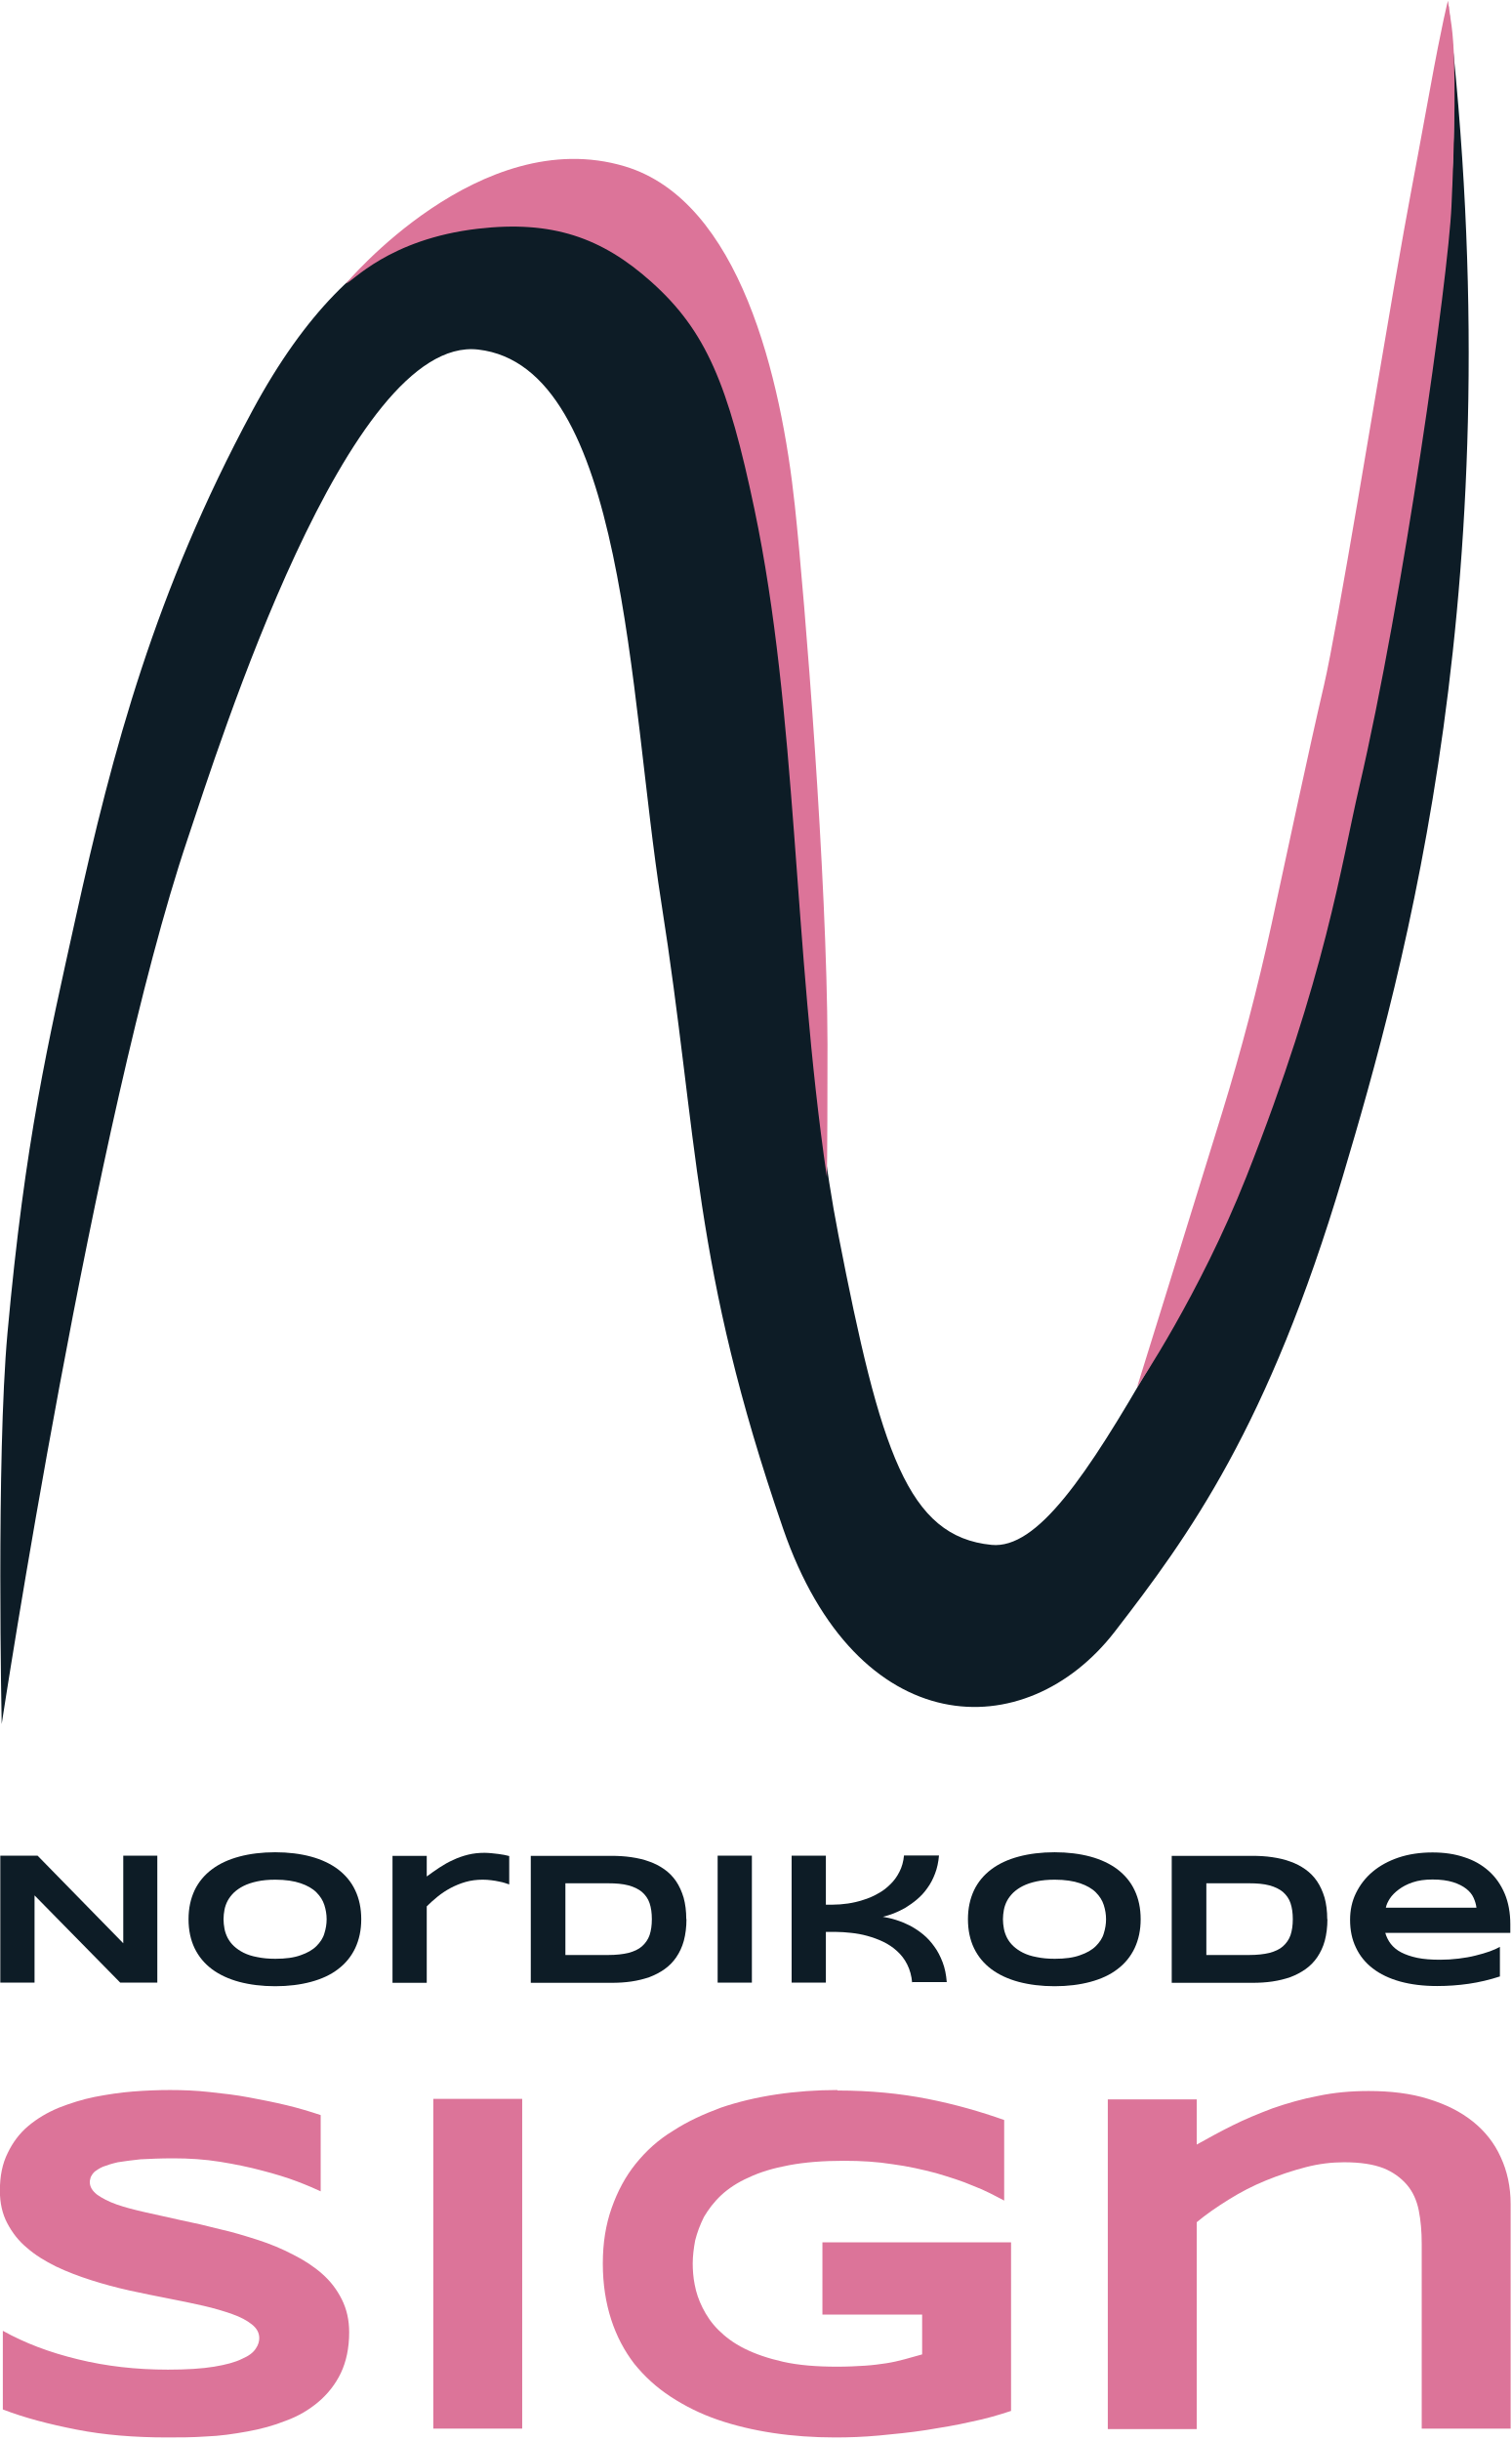
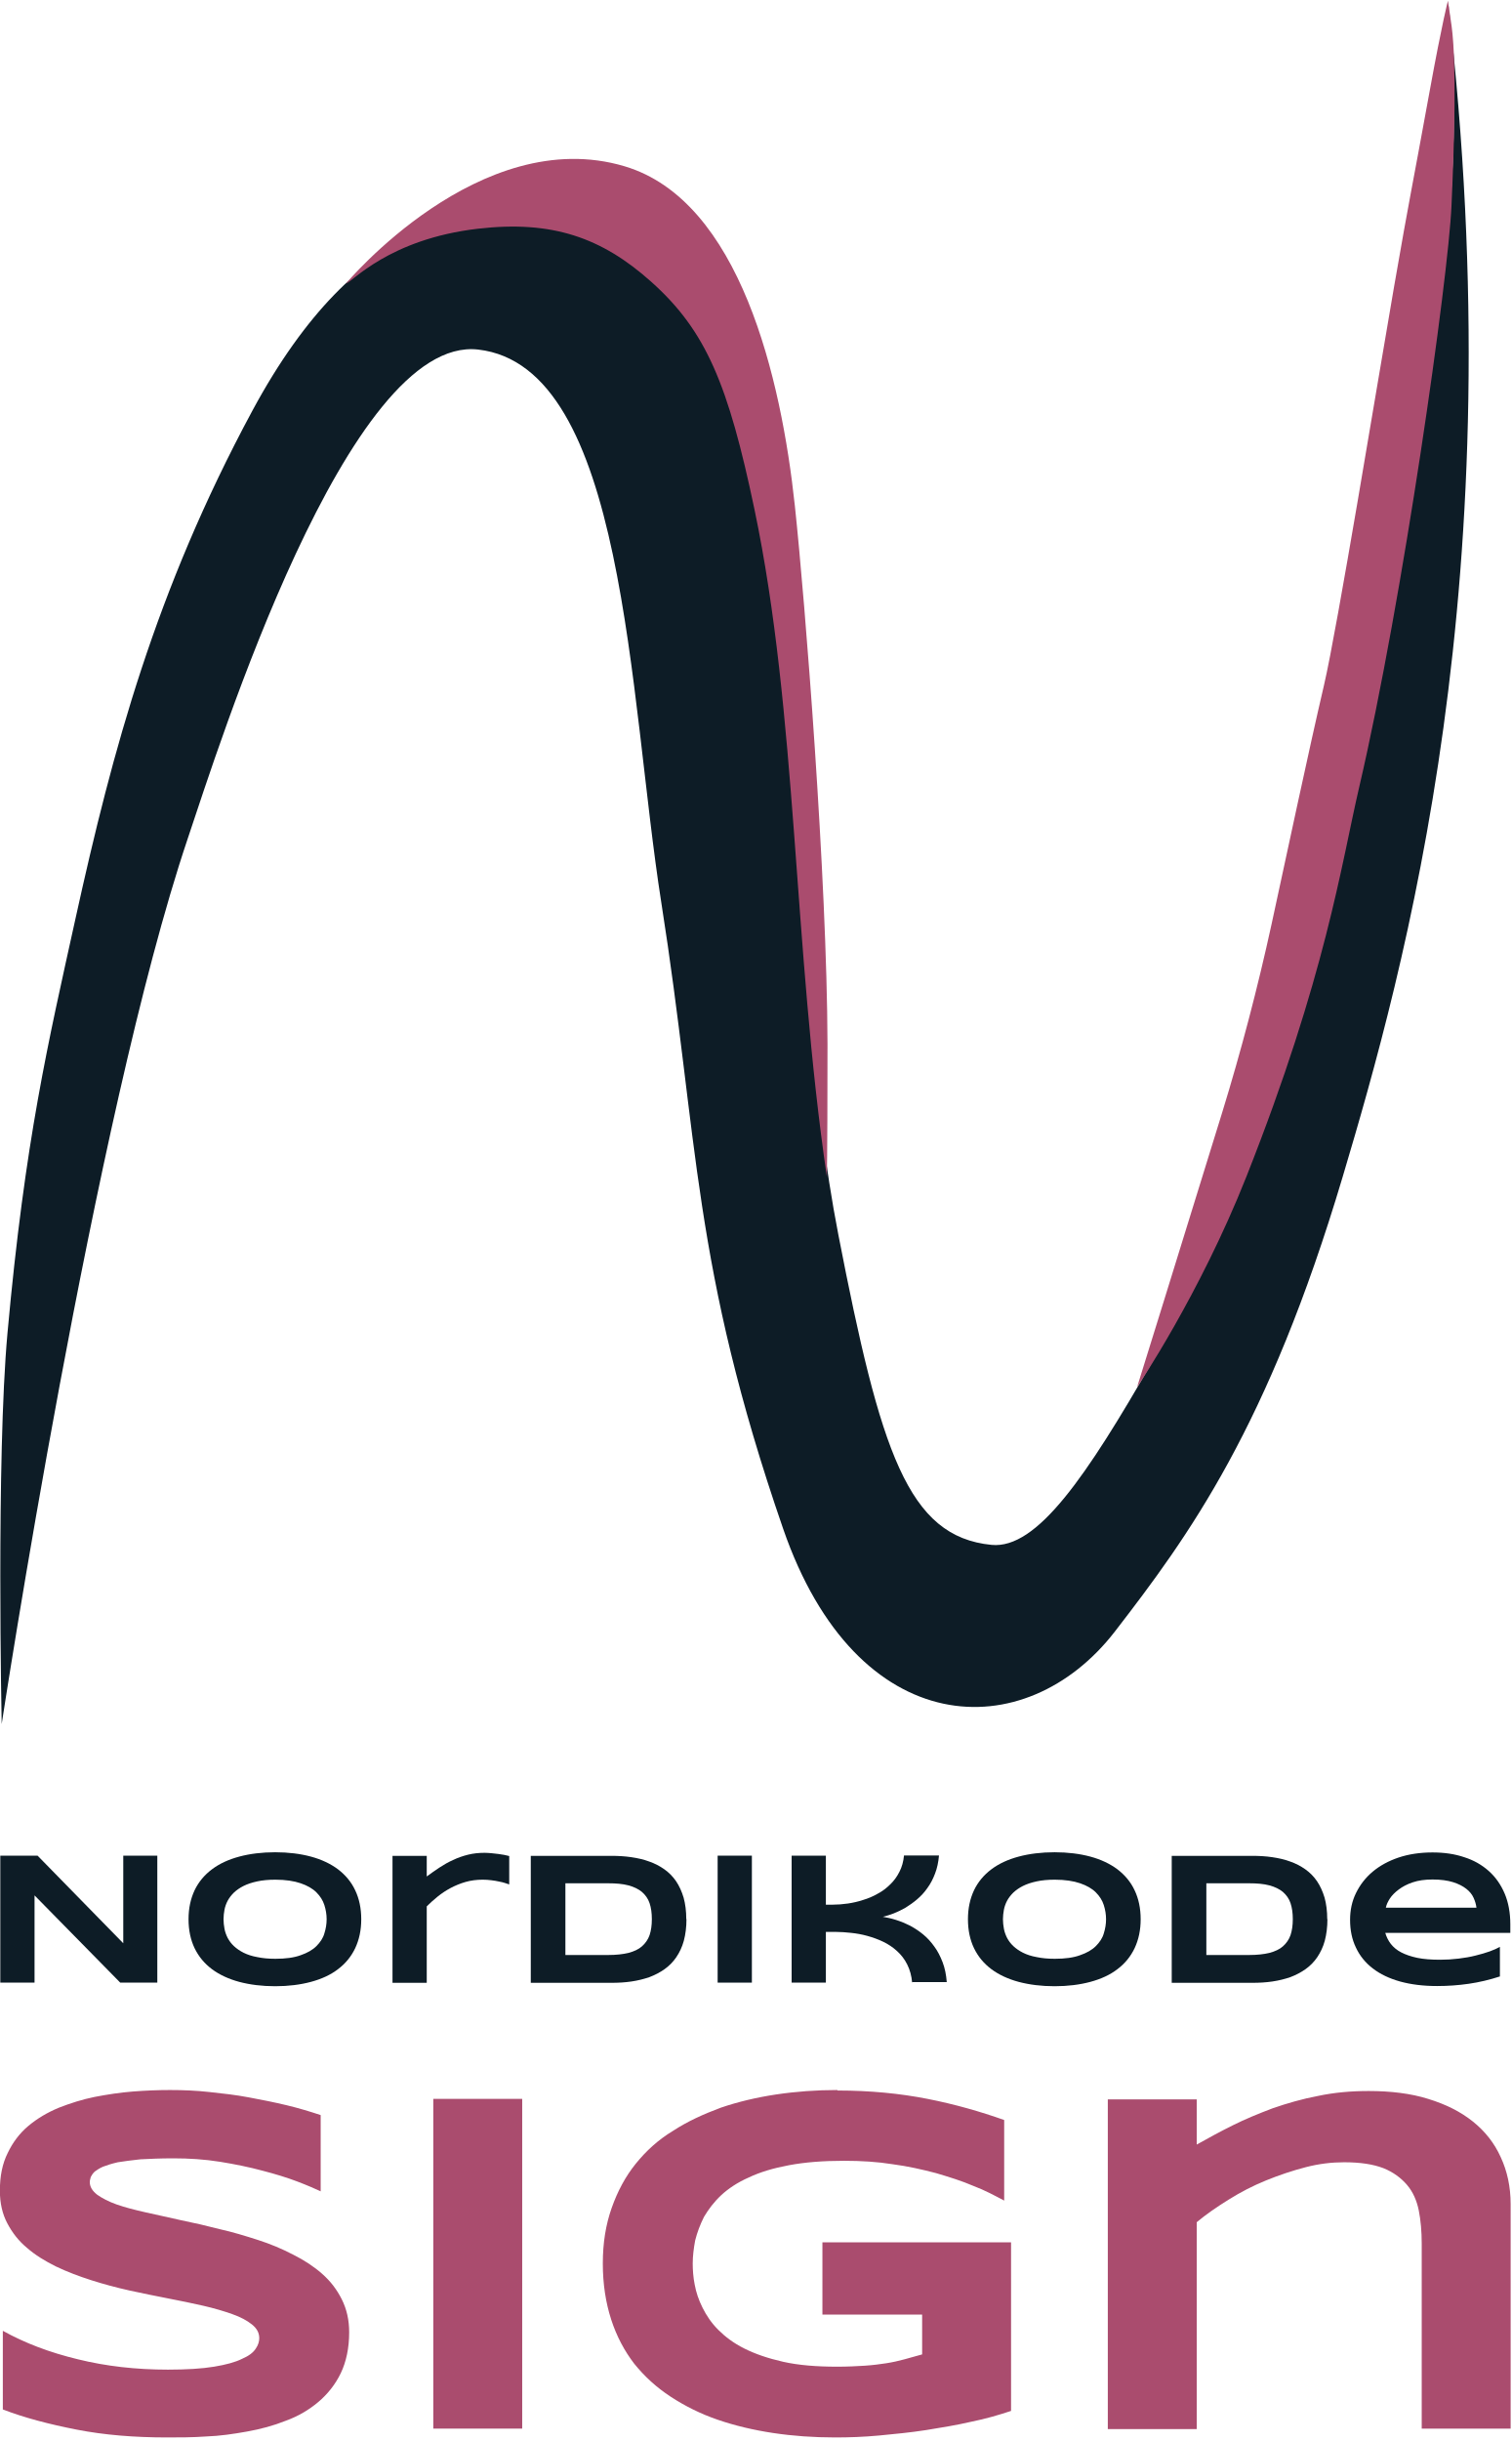
- <svg xmlns="http://www.w3.org/2000/svg" viewBox="0 0 215 347" version="1.1" style="fill-rule:evenodd;clip-rule:evenodd;stroke-linejoin:round;stroke-miterlimit:2;">
-   <g>
+ <svg xmlns="http://www.w3.org/2000/svg" width="100%" height="100%" viewBox="0 0 215 347" version="1.1" xml:space="preserve" style="fill-rule:evenodd;clip-rule:evenodd;stroke-linejoin:round;stroke-miterlimit:2;">
+   <g id="logo">
    <g transform="matrix(1.397113,0,0,1.397113,-625.5093,-2217.742)">
      <g>
        <g transform="matrix(50,0,0,50,444.3036,1834.483)">
-           <path d="M0.723,-0.482c-0.013,-0.006 -0.029,-0.013 -0.05,-0.021c-0.021,-0.008 -0.044,-0.015 -0.071,-0.022c-0.026,-0.007 -0.055,-0.013 -0.086,-0.018c-0.031,-0.005 -0.063,-0.007 -0.095,-0.007c-0.026,0 -0.048,0.001 -0.067,0.002c-0.018,0.002 -0.034,0.004 -0.046,0.006c-0.013,0.003 -0.022,0.006 -0.03,0.009c-0.007,0.003 -0.013,0.007 -0.017,0.01c-0.004,0.004 -0.006,0.007 -0.008,0.011c-0.001,0.004 -0.002,0.007 -0.002,0.01c0,0.01 0.005,0.018 0.015,0.026c0.01,0.007 0.023,0.014 0.04,0.02c0.017,0.006 0.037,0.011 0.059,0.016c0.022,0.005 0.046,0.01 0.072,0.016c0.025,0.005 0.051,0.011 0.078,0.018c0.027,0.006 0.053,0.014 0.078,0.022c0.025,0.008 0.049,0.018 0.072,0.03c0.022,0.011 0.042,0.024 0.059,0.039c0.017,0.015 0.03,0.032 0.04,0.052c0.01,0.02 0.015,0.042 0.015,0.067c0,0.032 -0.006,0.06 -0.017,0.083c-0.011,0.023 -0.027,0.043 -0.046,0.059c-0.019,0.016 -0.041,0.029 -0.066,0.038c-0.025,0.01 -0.051,0.017 -0.079,0.022c-0.028,0.005 -0.055,0.009 -0.083,0.01c-0.028,0.002 -0.055,0.002 -0.08,0.002c-0.066,0 -0.128,-0.005 -0.184,-0.016c-0.056,-0.011 -0.106,-0.024 -0.15,-0.041l0,-0.16c0.045,0.025 0.095,0.044 0.153,0.058c0.057,0.014 0.118,0.021 0.183,0.021c0.038,0 0.07,-0.002 0.094,-0.006c0.024,-0.004 0.043,-0.009 0.057,-0.016c0.014,-0.006 0.023,-0.013 0.028,-0.021c0.005,-0.007 0.007,-0.015 0.007,-0.021c0,-0.011 -0.005,-0.02 -0.015,-0.028c-0.01,-0.008 -0.023,-0.015 -0.04,-0.021c-0.017,-0.006 -0.037,-0.012 -0.059,-0.017c-0.022,-0.005 -0.046,-0.01 -0.072,-0.015c-0.025,-0.005 -0.051,-0.01 -0.078,-0.016c-0.027,-0.006 -0.053,-0.013 -0.078,-0.021c-0.025,-0.008 -0.049,-0.017 -0.072,-0.028c-0.022,-0.011 -0.042,-0.023 -0.059,-0.038c-0.017,-0.014 -0.03,-0.031 -0.04,-0.05c-0.01,-0.019 -0.015,-0.041 -0.015,-0.066c0,-0.03 0.005,-0.055 0.016,-0.077c0.01,-0.021 0.024,-0.04 0.042,-0.055c0.018,-0.015 0.038,-0.027 0.062,-0.037c0.023,-0.009 0.048,-0.017 0.073,-0.022c0.026,-0.005 0.052,-0.009 0.078,-0.011c0.026,-0.002 0.051,-0.003 0.075,-0.003c0.026,0 0.053,0.001 0.08,0.004c0.028,0.003 0.055,0.006 0.081,0.011c0.027,0.005 0.052,0.01 0.077,0.016c0.025,0.006 0.048,0.013 0.069,0.02l0,0.155Z" style="fill:#dc7499;fill-rule:nonzero;" />
+           <path d="M0.723,-0.482c-0.013,-0.006 -0.029,-0.013 -0.05,-0.021c-0.021,-0.008 -0.044,-0.015 -0.071,-0.022c-0.026,-0.007 -0.055,-0.013 -0.086,-0.018c-0.031,-0.005 -0.063,-0.007 -0.095,-0.007c-0.026,0 -0.048,0.001 -0.067,0.002c-0.018,0.002 -0.034,0.004 -0.046,0.006c-0.013,0.003 -0.022,0.006 -0.03,0.009c-0.007,0.003 -0.013,0.007 -0.017,0.01c-0.004,0.004 -0.006,0.007 -0.008,0.011c-0.001,0.004 -0.002,0.007 -0.002,0.01c0,0.01 0.005,0.018 0.015,0.026c0.01,0.007 0.023,0.014 0.04,0.02c0.017,0.006 0.037,0.011 0.059,0.016c0.022,0.005 0.046,0.01 0.072,0.016c0.025,0.005 0.051,0.011 0.078,0.018c0.027,0.006 0.053,0.014 0.078,0.022c0.025,0.008 0.049,0.018 0.072,0.03c0.022,0.011 0.042,0.024 0.059,0.039c0.017,0.015 0.03,0.032 0.04,0.052c0.01,0.02 0.015,0.042 0.015,0.067c0,0.032 -0.006,0.06 -0.017,0.083c-0.011,0.023 -0.027,0.043 -0.046,0.059c-0.019,0.016 -0.041,0.029 -0.066,0.038c-0.025,0.01 -0.051,0.017 -0.079,0.022c-0.028,0.005 -0.055,0.009 -0.083,0.01c-0.028,0.002 -0.055,0.002 -0.08,0.002c-0.066,0 -0.128,-0.005 -0.184,-0.016c-0.056,-0.011 -0.106,-0.024 -0.15,-0.041l0,-0.16c0.045,0.025 0.095,0.044 0.153,0.058c0.057,0.014 0.118,0.021 0.183,0.021c0.038,0 0.07,-0.002 0.094,-0.006c0.024,-0.004 0.043,-0.009 0.057,-0.016c0.014,-0.006 0.023,-0.013 0.028,-0.021c0.005,-0.007 0.007,-0.015 0.007,-0.021c0,-0.011 -0.005,-0.02 -0.015,-0.028c-0.01,-0.008 -0.023,-0.015 -0.04,-0.021c-0.017,-0.006 -0.037,-0.012 -0.059,-0.017c-0.022,-0.005 -0.046,-0.01 -0.072,-0.015c-0.025,-0.005 -0.051,-0.01 -0.078,-0.016c-0.027,-0.006 -0.053,-0.013 -0.078,-0.021c-0.025,-0.008 -0.049,-0.017 -0.072,-0.028c-0.022,-0.011 -0.042,-0.023 -0.059,-0.038c-0.017,-0.014 -0.03,-0.031 -0.04,-0.05c-0.01,-0.019 -0.015,-0.041 -0.015,-0.066c0,-0.03 0.005,-0.055 0.016,-0.077c0.01,-0.021 0.024,-0.04 0.042,-0.055c0.018,-0.015 0.038,-0.027 0.062,-0.037c0.023,-0.009 0.048,-0.017 0.073,-0.022c0.026,-0.005 0.052,-0.009 0.078,-0.011c0.026,-0.002 0.051,-0.003 0.075,-0.003c0.026,0 0.053,0.001 0.08,0.004c0.028,0.003 0.055,0.006 0.081,0.011c0.027,0.005 0.052,0.01 0.077,0.016c0.025,0.006 0.048,0.013 0.069,0.02l0,0.155Z" style="fill:#aa4c6e;fill-rule:nonzero;" />
        </g>
        <g transform="matrix(50,0,0,50,486.5644,1834.483)">
-           <rect x="0.105" y="-0.671" width="0.181" height="0.671" style="fill:#dc7499;fill-rule:nonzero;" />
+           <rect x="0.105" y="-0.671" width="0.181" height="0.671" style="fill:#aa4c6e;fill-rule:nonzero;" />
        </g>
        <g transform="matrix(50,0,0,50,506.12,1834.483)">
-           <path d="M0.537,-0.688c0.066,0 0.127,0.006 0.183,0.017c0.056,0.011 0.108,0.026 0.156,0.043l0,0.164c-0.019,-0.01 -0.039,-0.021 -0.063,-0.03c-0.023,-0.01 -0.049,-0.018 -0.076,-0.026c-0.027,-0.007 -0.057,-0.014 -0.088,-0.018c-0.031,-0.005 -0.064,-0.007 -0.099,-0.007c-0.043,0 -0.08,0.003 -0.112,0.009c-0.032,0.006 -0.059,0.014 -0.082,0.025c-0.023,0.01 -0.042,0.023 -0.056,0.036c-0.015,0.014 -0.026,0.029 -0.035,0.044c-0.008,0.016 -0.014,0.032 -0.018,0.048c-0.003,0.016 -0.005,0.032 -0.005,0.047c0,0.013 0.001,0.028 0.004,0.043c0.003,0.016 0.008,0.031 0.016,0.047c0.008,0.016 0.018,0.031 0.032,0.045c0.014,0.014 0.031,0.027 0.053,0.038c0.022,0.011 0.048,0.02 0.079,0.027c0.031,0.007 0.068,0.01 0.11,0.01c0.021,0 0.04,-0.001 0.056,-0.002c0.016,-0.001 0.031,-0.003 0.044,-0.005c0.013,-0.002 0.026,-0.005 0.037,-0.008c0.012,-0.003 0.024,-0.007 0.036,-0.01l0,-0.081l-0.203,0l0,-0.147l0.384,0l0,0.343c-0.024,0.008 -0.051,0.016 -0.081,0.022c-0.03,0.007 -0.061,0.012 -0.092,0.017c-0.032,0.005 -0.064,0.008 -0.095,0.011c-0.032,0.003 -0.062,0.004 -0.09,0.004c-0.044,0 -0.086,-0.003 -0.126,-0.009c-0.04,-0.006 -0.078,-0.015 -0.113,-0.027c-0.035,-0.012 -0.067,-0.028 -0.096,-0.047c-0.029,-0.019 -0.053,-0.041 -0.074,-0.067c-0.02,-0.026 -0.036,-0.056 -0.047,-0.09c-0.011,-0.034 -0.017,-0.072 -0.017,-0.114c0,-0.042 0.006,-0.079 0.018,-0.113c0.012,-0.034 0.028,-0.064 0.049,-0.09c0.021,-0.026 0.046,-0.049 0.076,-0.067c0.029,-0.019 0.062,-0.034 0.097,-0.047c0.035,-0.012 0.073,-0.021 0.113,-0.027c0.04,-0.006 0.082,-0.009 0.124,-0.009Z" style="fill:#dc7499;fill-rule:nonzero;" />
+           <path d="M0.537,-0.688c0.066,0 0.127,0.006 0.183,0.017c0.056,0.011 0.108,0.026 0.156,0.043l0,0.164c-0.019,-0.01 -0.039,-0.021 -0.063,-0.03c-0.023,-0.01 -0.049,-0.018 -0.076,-0.026c-0.027,-0.007 -0.057,-0.014 -0.088,-0.018c-0.031,-0.005 -0.064,-0.007 -0.099,-0.007c-0.043,0 -0.08,0.003 -0.112,0.009c-0.032,0.006 -0.059,0.014 -0.082,0.025c-0.023,0.01 -0.042,0.023 -0.056,0.036c-0.015,0.014 -0.026,0.029 -0.035,0.044c-0.008,0.016 -0.014,0.032 -0.018,0.048c-0.003,0.016 -0.005,0.032 -0.005,0.047c0,0.013 0.001,0.028 0.004,0.043c0.003,0.016 0.008,0.031 0.016,0.047c0.008,0.016 0.018,0.031 0.032,0.045c0.014,0.014 0.031,0.027 0.053,0.038c0.022,0.011 0.048,0.02 0.079,0.027c0.031,0.007 0.068,0.01 0.11,0.01c0.021,0 0.04,-0.001 0.056,-0.002c0.016,-0.001 0.031,-0.003 0.044,-0.005c0.013,-0.002 0.026,-0.005 0.037,-0.008c0.012,-0.003 0.024,-0.007 0.036,-0.01l0,-0.081l-0.203,0l0,-0.147l0.384,0l0,0.343c-0.024,0.008 -0.051,0.016 -0.081,0.022c-0.03,0.007 -0.061,0.012 -0.092,0.017c-0.032,0.005 -0.064,0.008 -0.095,0.011c-0.032,0.003 -0.062,0.004 -0.09,0.004c-0.044,0 -0.086,-0.003 -0.126,-0.009c-0.04,-0.006 -0.078,-0.015 -0.113,-0.027c-0.035,-0.012 -0.067,-0.028 -0.096,-0.047c-0.029,-0.019 -0.053,-0.041 -0.074,-0.067c-0.02,-0.026 -0.036,-0.056 -0.047,-0.09c-0.011,-0.034 -0.017,-0.072 -0.017,-0.114c0,-0.042 0.006,-0.079 0.018,-0.113c0.012,-0.034 0.028,-0.064 0.049,-0.09c0.021,-0.026 0.046,-0.049 0.076,-0.067c0.029,-0.019 0.062,-0.034 0.097,-0.047c0.035,-0.012 0.073,-0.021 0.113,-0.027c0.04,-0.006 0.082,-0.009 0.124,-0.009Z" style="fill:#aa4c6e;fill-rule:nonzero;" />
        </g>
        <g transform="matrix(50,0,0,50,555.2167,1834.483)">
-           <path d="M0.744,-0l0,-0.376c0,-0.025 -0.002,-0.048 -0.006,-0.068c-0.004,-0.02 -0.012,-0.038 -0.024,-0.052c-0.012,-0.014 -0.028,-0.026 -0.048,-0.034c-0.021,-0.008 -0.047,-0.012 -0.08,-0.012c-0.025,0 -0.051,0.003 -0.078,0.01c-0.027,0.007 -0.054,0.016 -0.081,0.027c-0.027,0.011 -0.052,0.024 -0.076,0.039c-0.024,0.015 -0.046,0.03 -0.065,0.046l0,0.421l-0.181,-0l0,-0.671l0.181,0l0,0.092c0.023,-0.013 0.047,-0.026 0.073,-0.039c0.026,-0.013 0.053,-0.024 0.082,-0.035c0.029,-0.01 0.06,-0.019 0.092,-0.025c0.033,-0.007 0.067,-0.01 0.103,-0.01c0.045,0 0.086,0.005 0.121,0.016c0.036,0.011 0.066,0.026 0.091,0.046c0.025,0.02 0.044,0.044 0.057,0.073c0.013,0.028 0.02,0.06 0.02,0.095l0,0.457l-0.181,-0Z" style="fill:#dc7499;fill-rule:nonzero;" />
+           <path d="M0.744,-0l0,-0.376c0,-0.025 -0.002,-0.048 -0.006,-0.068c-0.004,-0.02 -0.012,-0.038 -0.024,-0.052c-0.012,-0.014 -0.028,-0.026 -0.048,-0.034c-0.021,-0.008 -0.047,-0.012 -0.08,-0.012c-0.025,0 -0.051,0.003 -0.078,0.01c-0.027,0.007 -0.054,0.016 -0.081,0.027c-0.027,0.011 -0.052,0.024 -0.076,0.039c-0.024,0.015 -0.046,0.03 -0.065,0.046l0,0.421l-0.181,-0l0,-0.671l0.181,0l0,0.092c0.023,-0.013 0.047,-0.026 0.073,-0.039c0.026,-0.013 0.053,-0.024 0.082,-0.035c0.029,-0.01 0.06,-0.019 0.092,-0.025c0.033,-0.007 0.067,-0.01 0.103,-0.01c0.045,0 0.086,0.005 0.121,0.016c0.036,0.011 0.066,0.026 0.091,0.046c0.025,0.02 0.044,0.044 0.057,0.073c0.013,0.028 0.02,0.06 0.02,0.095l0,0.457l-0.181,-0Z" style="fill:#aa4c6e;fill-rule:nonzero;" />
        </g>
      </g>
    </g>
    <g transform="matrix(0.537995,0,0,0.537995,-241.8147,-705.1022)">
      <g>
        <g transform="matrix(50,0,0,50,444.3036,1834.483)">
          <path d="M0.739,-0l-0.453,-0.461l0,0.461l-0.181,-0l0,-0.671l0.197,0l0.453,0.463l0,-0.463l0.18,0l0,0.671l-0.196,-0Z" style="fill:#0d1c26;fill-rule:nonzero;" />
        </g>
        <g transform="matrix(50,0,0,50,496.3056,1834.483)">
          <path d="M0.973,-0.335c0,0.058 -0.011,0.108 -0.032,0.153c-0.021,0.044 -0.051,0.081 -0.091,0.111c-0.039,0.03 -0.087,0.052 -0.143,0.067c-0.056,0.015 -0.119,0.023 -0.189,0.023c-0.07,0 -0.133,-0.008 -0.19,-0.023c-0.056,-0.015 -0.105,-0.038 -0.144,-0.067c-0.04,-0.03 -0.07,-0.066 -0.092,-0.111c-0.021,-0.044 -0.032,-0.095 -0.032,-0.153c0,-0.058 0.011,-0.108 0.032,-0.153c0.021,-0.044 0.052,-0.081 0.092,-0.111c0.04,-0.03 0.088,-0.052 0.144,-0.067c0.056,-0.015 0.12,-0.023 0.19,-0.023c0.07,0 0.133,0.008 0.189,0.023c0.056,0.015 0.104,0.038 0.143,0.067c0.039,0.03 0.07,0.066 0.091,0.111c0.021,0.044 0.032,0.095 0.032,0.153Zm-0.183,0c0,-0.025 -0.004,-0.05 -0.012,-0.075c-0.008,-0.025 -0.022,-0.047 -0.042,-0.067c-0.02,-0.02 -0.048,-0.036 -0.083,-0.048c-0.035,-0.012 -0.08,-0.019 -0.134,-0.019c-0.036,0 -0.069,0.003 -0.096,0.009c-0.028,0.006 -0.052,0.014 -0.072,0.024c-0.02,0.01 -0.037,0.022 -0.051,0.035c-0.014,0.014 -0.025,0.028 -0.033,0.043c-0.008,0.015 -0.014,0.032 -0.017,0.048c-0.003,0.017 -0.005,0.033 -0.005,0.05c0,0.017 0.002,0.033 0.005,0.05c0.003,0.017 0.009,0.033 0.017,0.049c0.008,0.015 0.019,0.03 0.033,0.043c0.014,0.013 0.031,0.025 0.051,0.035c0.02,0.01 0.044,0.018 0.072,0.023c0.028,0.006 0.06,0.009 0.096,0.009c0.054,0 0.099,-0.006 0.134,-0.019c0.035,-0.012 0.063,-0.028 0.083,-0.048c0.02,-0.02 0.035,-0.042 0.042,-0.067c0.008,-0.025 0.012,-0.05 0.012,-0.075Z" style="fill:#0d1c26;fill-rule:nonzero;" />
        </g>
        <g transform="matrix(50,0,0,50,547.9657,1834.483)">
          <path d="M0.722,-0.519c-0.005,-0.002 -0.012,-0.004 -0.021,-0.007c-0.009,-0.003 -0.02,-0.006 -0.032,-0.008c-0.012,-0.003 -0.026,-0.005 -0.041,-0.007c-0.015,-0.002 -0.03,-0.003 -0.046,-0.003c-0.033,0 -0.063,0.004 -0.091,0.012c-0.028,0.008 -0.054,0.019 -0.079,0.032c-0.024,0.013 -0.047,0.028 -0.068,0.045c-0.021,0.017 -0.04,0.034 -0.058,0.052l0,0.404l-0.181,-0l0,-0.671l0.181,0l0,0.109c0.022,-0.016 0.044,-0.032 0.067,-0.047c0.023,-0.015 0.047,-0.029 0.072,-0.04c0.025,-0.012 0.051,-0.021 0.079,-0.028c0.028,-0.007 0.057,-0.01 0.088,-0.01c0.012,0 0.024,0.001 0.036,0.002c0.012,0.001 0.024,0.003 0.036,0.004c0.012,0.002 0.022,0.003 0.032,0.005c0.01,0.002 0.019,0.004 0.026,0.006l0,0.152Z" style="fill:#0d1c26;fill-rule:nonzero;" />
        </g>
        <g transform="matrix(50,0,0,50,584.5624,1834.483)">
          <path d="M0.927,-0.336c0,0.043 -0.005,0.081 -0.014,0.115c-0.009,0.033 -0.023,0.062 -0.04,0.087c-0.017,0.025 -0.038,0.046 -0.062,0.063c-0.024,0.017 -0.051,0.031 -0.08,0.042c-0.029,0.01 -0.061,0.018 -0.095,0.023c-0.034,0.005 -0.069,0.007 -0.106,0.007l-0.426,-0l0,-0.671l0.425,0c0.037,0 0.072,0.002 0.106,0.007c0.034,0.005 0.066,0.012 0.095,0.023c0.029,0.01 0.056,0.024 0.08,0.041c0.024,0.017 0.045,0.038 0.062,0.063c0.017,0.025 0.03,0.054 0.04,0.087c0.009,0.033 0.014,0.071 0.014,0.114Zm-0.183,0c0,-0.032 -0.004,-0.06 -0.012,-0.084c-0.008,-0.024 -0.022,-0.043 -0.04,-0.059c-0.018,-0.015 -0.042,-0.027 -0.072,-0.035c-0.03,-0.008 -0.066,-0.011 -0.108,-0.011l-0.225,0l0,0.379l0.225,0c0.043,0 0.079,-0.004 0.108,-0.011c0.03,-0.008 0.054,-0.019 0.072,-0.035c0.018,-0.016 0.032,-0.036 0.04,-0.059c0.008,-0.024 0.012,-0.052 0.012,-0.084Z" style="fill:#0d1c26;fill-rule:nonzero;" />
        </g>
        <g transform="matrix(50,0,0,50,633.9032,1834.483)">
          <rect x="0.105" y="-0.671" width="0.181" height="0.671" style="fill:#0d1c26;fill-rule:nonzero;" />
        </g>
        <g transform="matrix(50,0,0,50,653.4589,1834.483)">
          <path d="M0.742,-0c-0.003,-0.036 -0.012,-0.068 -0.026,-0.096c-0.014,-0.028 -0.032,-0.051 -0.054,-0.071c-0.022,-0.02 -0.046,-0.036 -0.073,-0.049c-0.027,-0.013 -0.055,-0.023 -0.084,-0.031c-0.029,-0.008 -0.057,-0.013 -0.086,-0.016c-0.028,-0.003 -0.055,-0.005 -0.079,-0.005l-0.054,0l0,0.268l-0.181,-0l0,-0.671l0.181,0l0,0.259l0.037,0c0.025,0 0.051,-0.002 0.079,-0.006c0.027,-0.004 0.054,-0.01 0.081,-0.019c0.027,-0.008 0.053,-0.019 0.077,-0.033c0.025,-0.013 0.047,-0.03 0.066,-0.049c0.02,-0.019 0.036,-0.041 0.049,-0.067c0.013,-0.025 0.021,-0.054 0.024,-0.086l0.185,0c-0.003,0.035 -0.01,0.068 -0.021,0.096c-0.011,0.029 -0.024,0.054 -0.041,0.077c-0.016,0.023 -0.034,0.042 -0.054,0.059c-0.02,0.017 -0.04,0.031 -0.061,0.044c-0.021,0.012 -0.042,0.022 -0.062,0.03c-0.021,0.008 -0.04,0.014 -0.058,0.018c0.023,0.004 0.046,0.009 0.071,0.017c0.025,0.008 0.049,0.018 0.073,0.03c0.024,0.013 0.047,0.028 0.069,0.046c0.022,0.018 0.042,0.04 0.059,0.064c0.018,0.024 0.032,0.052 0.044,0.083c0.012,0.031 0.019,0.066 0.022,0.105l-0.185,-0Z" style="fill:#0d1c26;fill-rule:nonzero;" />
        </g>
        <g transform="matrix(50,0,0,50,702.3114,1834.483)">
          <path d="M0.973,-0.335c0,0.058 -0.011,0.108 -0.032,0.153c-0.021,0.044 -0.051,0.081 -0.091,0.111c-0.039,0.03 -0.087,0.052 -0.143,0.067c-0.056,0.015 -0.119,0.023 -0.189,0.023c-0.07,0 -0.133,-0.008 -0.19,-0.023c-0.056,-0.015 -0.105,-0.038 -0.144,-0.067c-0.04,-0.03 -0.07,-0.066 -0.092,-0.111c-0.021,-0.044 -0.032,-0.095 -0.032,-0.153c0,-0.058 0.011,-0.108 0.032,-0.153c0.021,-0.044 0.052,-0.081 0.092,-0.111c0.04,-0.03 0.088,-0.052 0.144,-0.067c0.056,-0.015 0.12,-0.023 0.19,-0.023c0.07,0 0.133,0.008 0.189,0.023c0.056,0.015 0.104,0.038 0.143,0.067c0.039,0.03 0.07,0.066 0.091,0.111c0.021,0.044 0.032,0.095 0.032,0.153Zm-0.183,0c0,-0.025 -0.004,-0.05 -0.012,-0.075c-0.008,-0.025 -0.022,-0.047 -0.042,-0.067c-0.02,-0.02 -0.048,-0.036 -0.083,-0.048c-0.035,-0.012 -0.08,-0.019 -0.134,-0.019c-0.036,0 -0.069,0.003 -0.096,0.009c-0.028,0.006 -0.052,0.014 -0.072,0.024c-0.02,0.01 -0.037,0.022 -0.051,0.035c-0.014,0.014 -0.025,0.028 -0.033,0.043c-0.008,0.015 -0.014,0.032 -0.017,0.048c-0.003,0.017 -0.005,0.033 -0.005,0.05c0,0.017 0.002,0.033 0.005,0.05c0.003,0.017 0.009,0.033 0.017,0.049c0.008,0.015 0.019,0.03 0.033,0.043c0.014,0.013 0.031,0.025 0.051,0.035c0.02,0.01 0.044,0.018 0.072,0.023c0.028,0.006 0.06,0.009 0.096,0.009c0.054,0 0.099,-0.006 0.134,-0.019c0.035,-0.012 0.063,-0.028 0.083,-0.048c0.02,-0.02 0.035,-0.042 0.042,-0.067c0.008,-0.025 0.012,-0.05 0.012,-0.075Z" style="fill:#0d1c26;fill-rule:nonzero;" />
        </g>
        <g transform="matrix(50,0,0,50,753.9716,1834.483)">
          <path d="M0.927,-0.336c0,0.043 -0.005,0.081 -0.014,0.115c-0.009,0.033 -0.023,0.062 -0.04,0.087c-0.017,0.025 -0.038,0.046 -0.062,0.063c-0.024,0.017 -0.051,0.031 -0.08,0.042c-0.029,0.01 -0.061,0.018 -0.095,0.023c-0.034,0.005 -0.069,0.007 -0.106,0.007l-0.426,-0l0,-0.671l0.425,0c0.037,0 0.072,0.002 0.106,0.007c0.034,0.005 0.066,0.012 0.095,0.023c0.029,0.01 0.056,0.024 0.08,0.041c0.024,0.017 0.045,0.038 0.062,0.063c0.017,0.025 0.03,0.054 0.04,0.087c0.009,0.033 0.014,0.071 0.014,0.114Zm-0.183,0c0,-0.032 -0.004,-0.06 -0.012,-0.084c-0.008,-0.024 -0.022,-0.043 -0.04,-0.059c-0.018,-0.015 -0.042,-0.027 -0.072,-0.035c-0.03,-0.008 -0.066,-0.011 -0.108,-0.011l-0.225,0l0,0.379l0.225,0c0.043,0 0.079,-0.004 0.108,-0.011c0.03,-0.008 0.054,-0.019 0.072,-0.035c0.018,-0.016 0.032,-0.036 0.04,-0.059c0.008,-0.024 0.012,-0.052 0.012,-0.084Z" style="fill:#0d1c26;fill-rule:nonzero;" />
        </g>
        <g transform="matrix(50,0,0,50,803.3124,1834.483)">
          <path d="M0.853,-0.033c-0.055,0.018 -0.11,0.031 -0.165,0.039c-0.055,0.008 -0.111,0.012 -0.168,0.012c-0.073,0 -0.138,-0.008 -0.196,-0.024c-0.057,-0.016 -0.105,-0.039 -0.144,-0.069c-0.039,-0.03 -0.069,-0.067 -0.089,-0.11c-0.021,-0.043 -0.031,-0.092 -0.031,-0.147c0,-0.051 0.01,-0.098 0.031,-0.141c0.021,-0.043 0.05,-0.081 0.088,-0.113c0.038,-0.032 0.084,-0.057 0.137,-0.075c0.054,-0.018 0.114,-0.027 0.18,-0.027c0.061,0 0.117,0.008 0.167,0.025c0.051,0.016 0.094,0.041 0.13,0.073c0.036,0.032 0.064,0.072 0.084,0.119c0.02,0.047 0.03,0.102 0.03,0.163l0,0.045l-0.661,0c0.006,0.021 0.016,0.041 0.029,0.058c0.014,0.018 0.032,0.033 0.055,0.045c0.023,0.012 0.052,0.022 0.085,0.029c0.034,0.007 0.074,0.01 0.121,0.01c0.033,0 0.066,-0.002 0.098,-0.006c0.032,-0.004 0.062,-0.009 0.089,-0.016c0.028,-0.007 0.053,-0.014 0.075,-0.022c0.022,-0.008 0.04,-0.016 0.054,-0.024l0,0.157Zm-0.125,-0.363c-0.002,-0.017 -0.007,-0.034 -0.015,-0.052c-0.008,-0.018 -0.021,-0.034 -0.039,-0.048c-0.018,-0.014 -0.041,-0.026 -0.07,-0.035c-0.029,-0.009 -0.065,-0.014 -0.108,-0.014c-0.041,0 -0.076,0.005 -0.105,0.015c-0.03,0.01 -0.054,0.023 -0.074,0.038c-0.02,0.015 -0.036,0.031 -0.047,0.048c-0.011,0.017 -0.018,0.033 -0.021,0.048l0.481,0Z" style="fill:#0d1c26;fill-rule:nonzero;" />
        </g>
      </g>
    </g>
    <g>
      <path d="M0.238,245.094c0,0 13.144,-86.363 26.44,-125.834c4.464,-13.251 22.796,-71.69 41.317,-69.568c21,2.407 21.418,49.26 26.034,78.571c5.361,34.043 4.346,51.447 17.33,89.053c10.493,30.391 34.477,31.048 47.177,14.607c10.55,-13.658 21.779,-29.034 32.387,-64.632c8.739,-29.327 24.49,-85.226 14.957,-167.184c0,0 2.358,14.689 -0.695,39.96c-3.053,25.271 -14.812,89.055 -25.368,115.021c-10.556,25.966 -6.482,21.968 -15.881,38.331c-9.399,16.363 -16.443,26.831 -22.941,26.193c-11.923,-1.17 -15.785,-13.232 -21.782,-44.079c-7.566,-38.912 -4.682,-92.071 -11.969,-112.533c-5.761,-16.177 -11.127,-29.568 -29.38,-31.985c-9.973,-1.32 -26.657,-1.104 -42.014,27.435c-13.772,25.592 -19.814,48.064 -25.106,72.088c-3.904,17.722 -7.177,31.402 -9.681,58.967c-1.617,17.804 -0.823,55.588 -0.823,55.588Z" style="fill:#0d1c26;" />
-       <path d="M49.206,40.295c0,0 19.036,-22.791 39.613,-16.656c16.413,4.893 22.275,30.16 24.206,48.248c1.454,13.616 4.574,52.898 4.642,76.499c0.016,5.458 -0.034,17.081 -0.092,18.907c-4.81,-32.773 -4.184,-65.784 -10.301,-94.921c-3.71,-17.671 -6.845,-25.312 -14.643,-32.292c-7.059,-6.318 -14.122,-8.788 -24.673,-7.566c-12.706,1.471 -17.953,7.665 -18.751,7.782Z" style="fill:#dc7499;" />
-       <path d="M161.689,197.19c0,0 8.9,-13.143 15.533,-29.897c11.343,-28.649 13.5,-44.467 16.05,-55.391c6.266,-26.845 12.671,-72.474 13.122,-82.57c0.414,-9.287 0.737,-20.211 0.02,-25.622c-0.141,-1.065 -0.526,-3.6 -0.526,-3.6c0,0 -0.821,3.098 -2.571,12.712c-2.725,14.969 -2.728,14.364 -5.11,28.075c-2.357,13.566 -8.066,48.499 -9.938,56.497c-2.2,9.402 -5.332,24.232 -7.462,34.004c-1.94,8.9 -4.324,18.015 -7.036,26.812c-5.953,19.307 -12.083,38.98 -12.083,38.98Z" style="fill:#dc7499;" />
+       <path d="M49.206,40.295c0,0 19.036,-22.791 39.613,-16.656c16.413,4.893 22.275,30.16 24.206,48.248c1.454,13.616 4.574,52.898 4.642,76.499c0.016,5.458 -0.034,17.081 -0.092,18.907c-4.81,-32.773 -4.184,-65.784 -10.301,-94.921c-3.71,-17.671 -6.845,-25.312 -14.643,-32.292c-7.059,-6.318 -14.122,-8.788 -24.673,-7.566c-12.706,1.471 -17.953,7.665 -18.751,7.782Z" style="fill:#aa4c6e;" />
+       <path d="M161.689,197.19c0,0 8.9,-13.143 15.533,-29.897c11.343,-28.649 13.5,-44.467 16.05,-55.391c6.266,-26.845 12.671,-72.474 13.122,-82.57c0.414,-9.287 0.737,-20.211 0.02,-25.622c-0.141,-1.065 -0.526,-3.6 -0.526,-3.6c0,0 -0.821,3.098 -2.571,12.712c-2.725,14.969 -2.728,14.364 -5.11,28.075c-2.357,13.566 -8.066,48.499 -9.938,56.497c-2.2,9.402 -5.332,24.232 -7.462,34.004c-1.94,8.9 -4.324,18.015 -7.036,26.812c-5.953,19.307 -12.083,38.98 -12.083,38.98Z" style="fill:#aa4c6e;" />
    </g>
  </g>
</svg>
